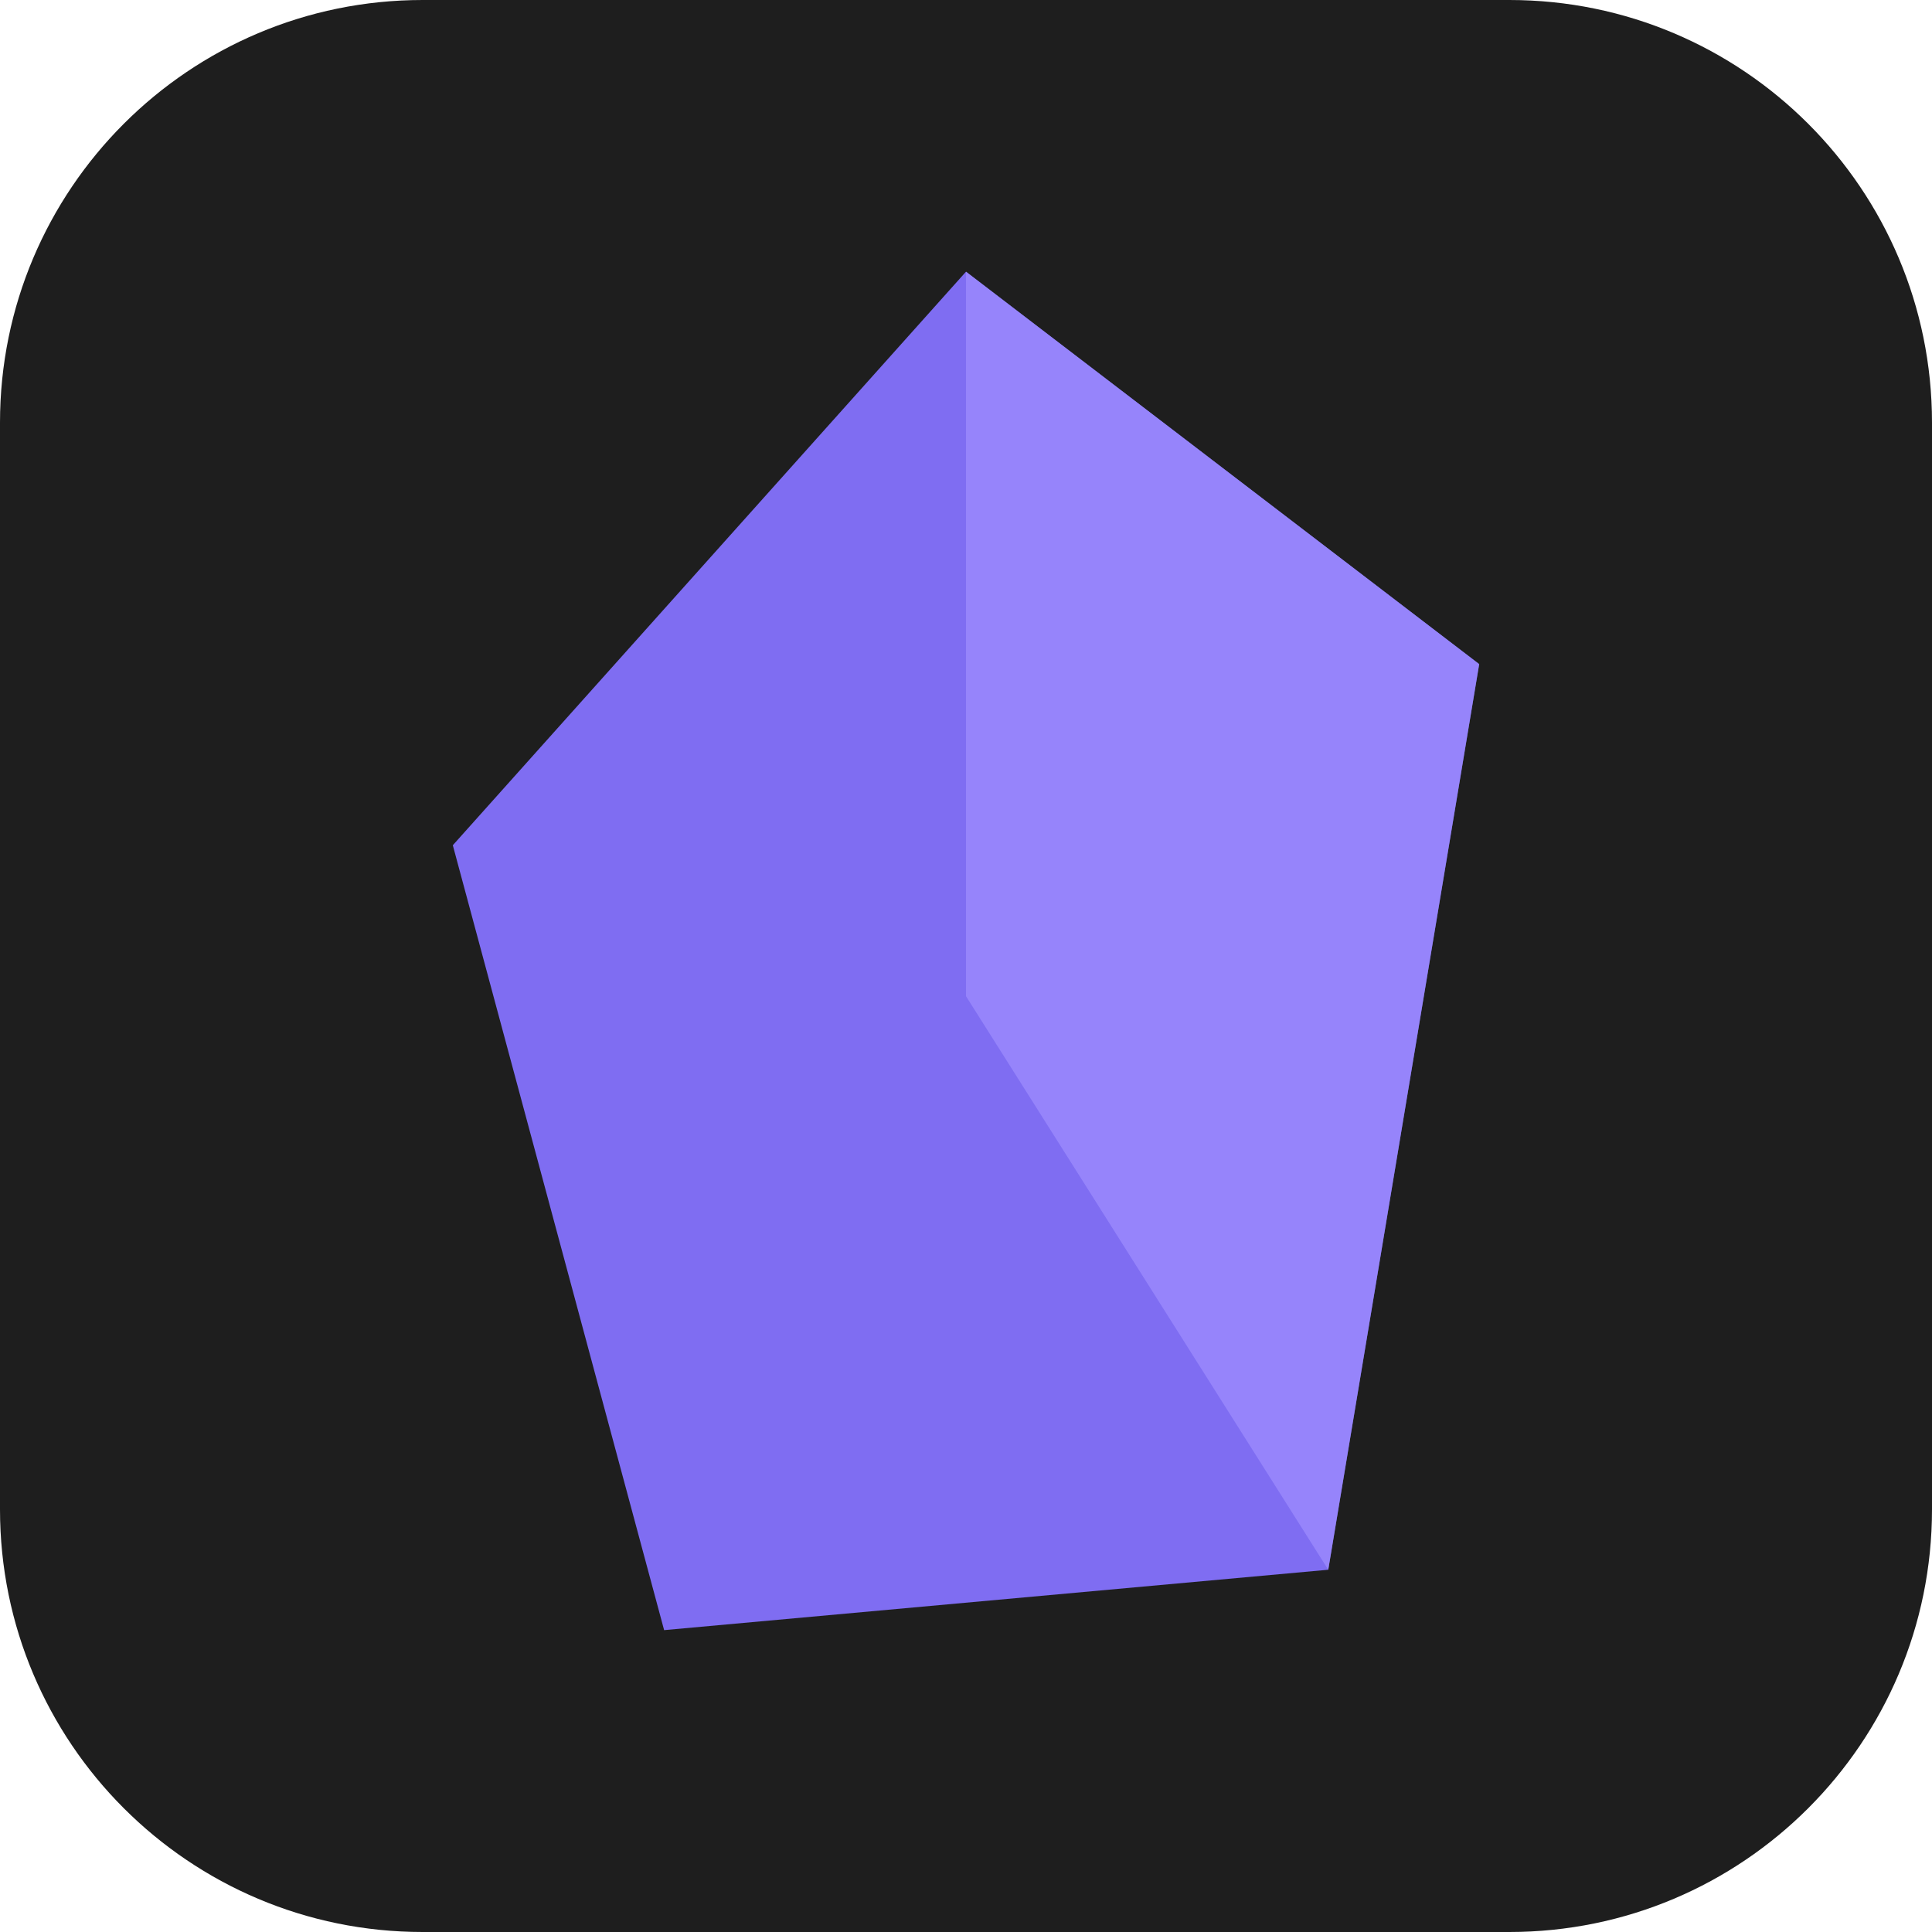
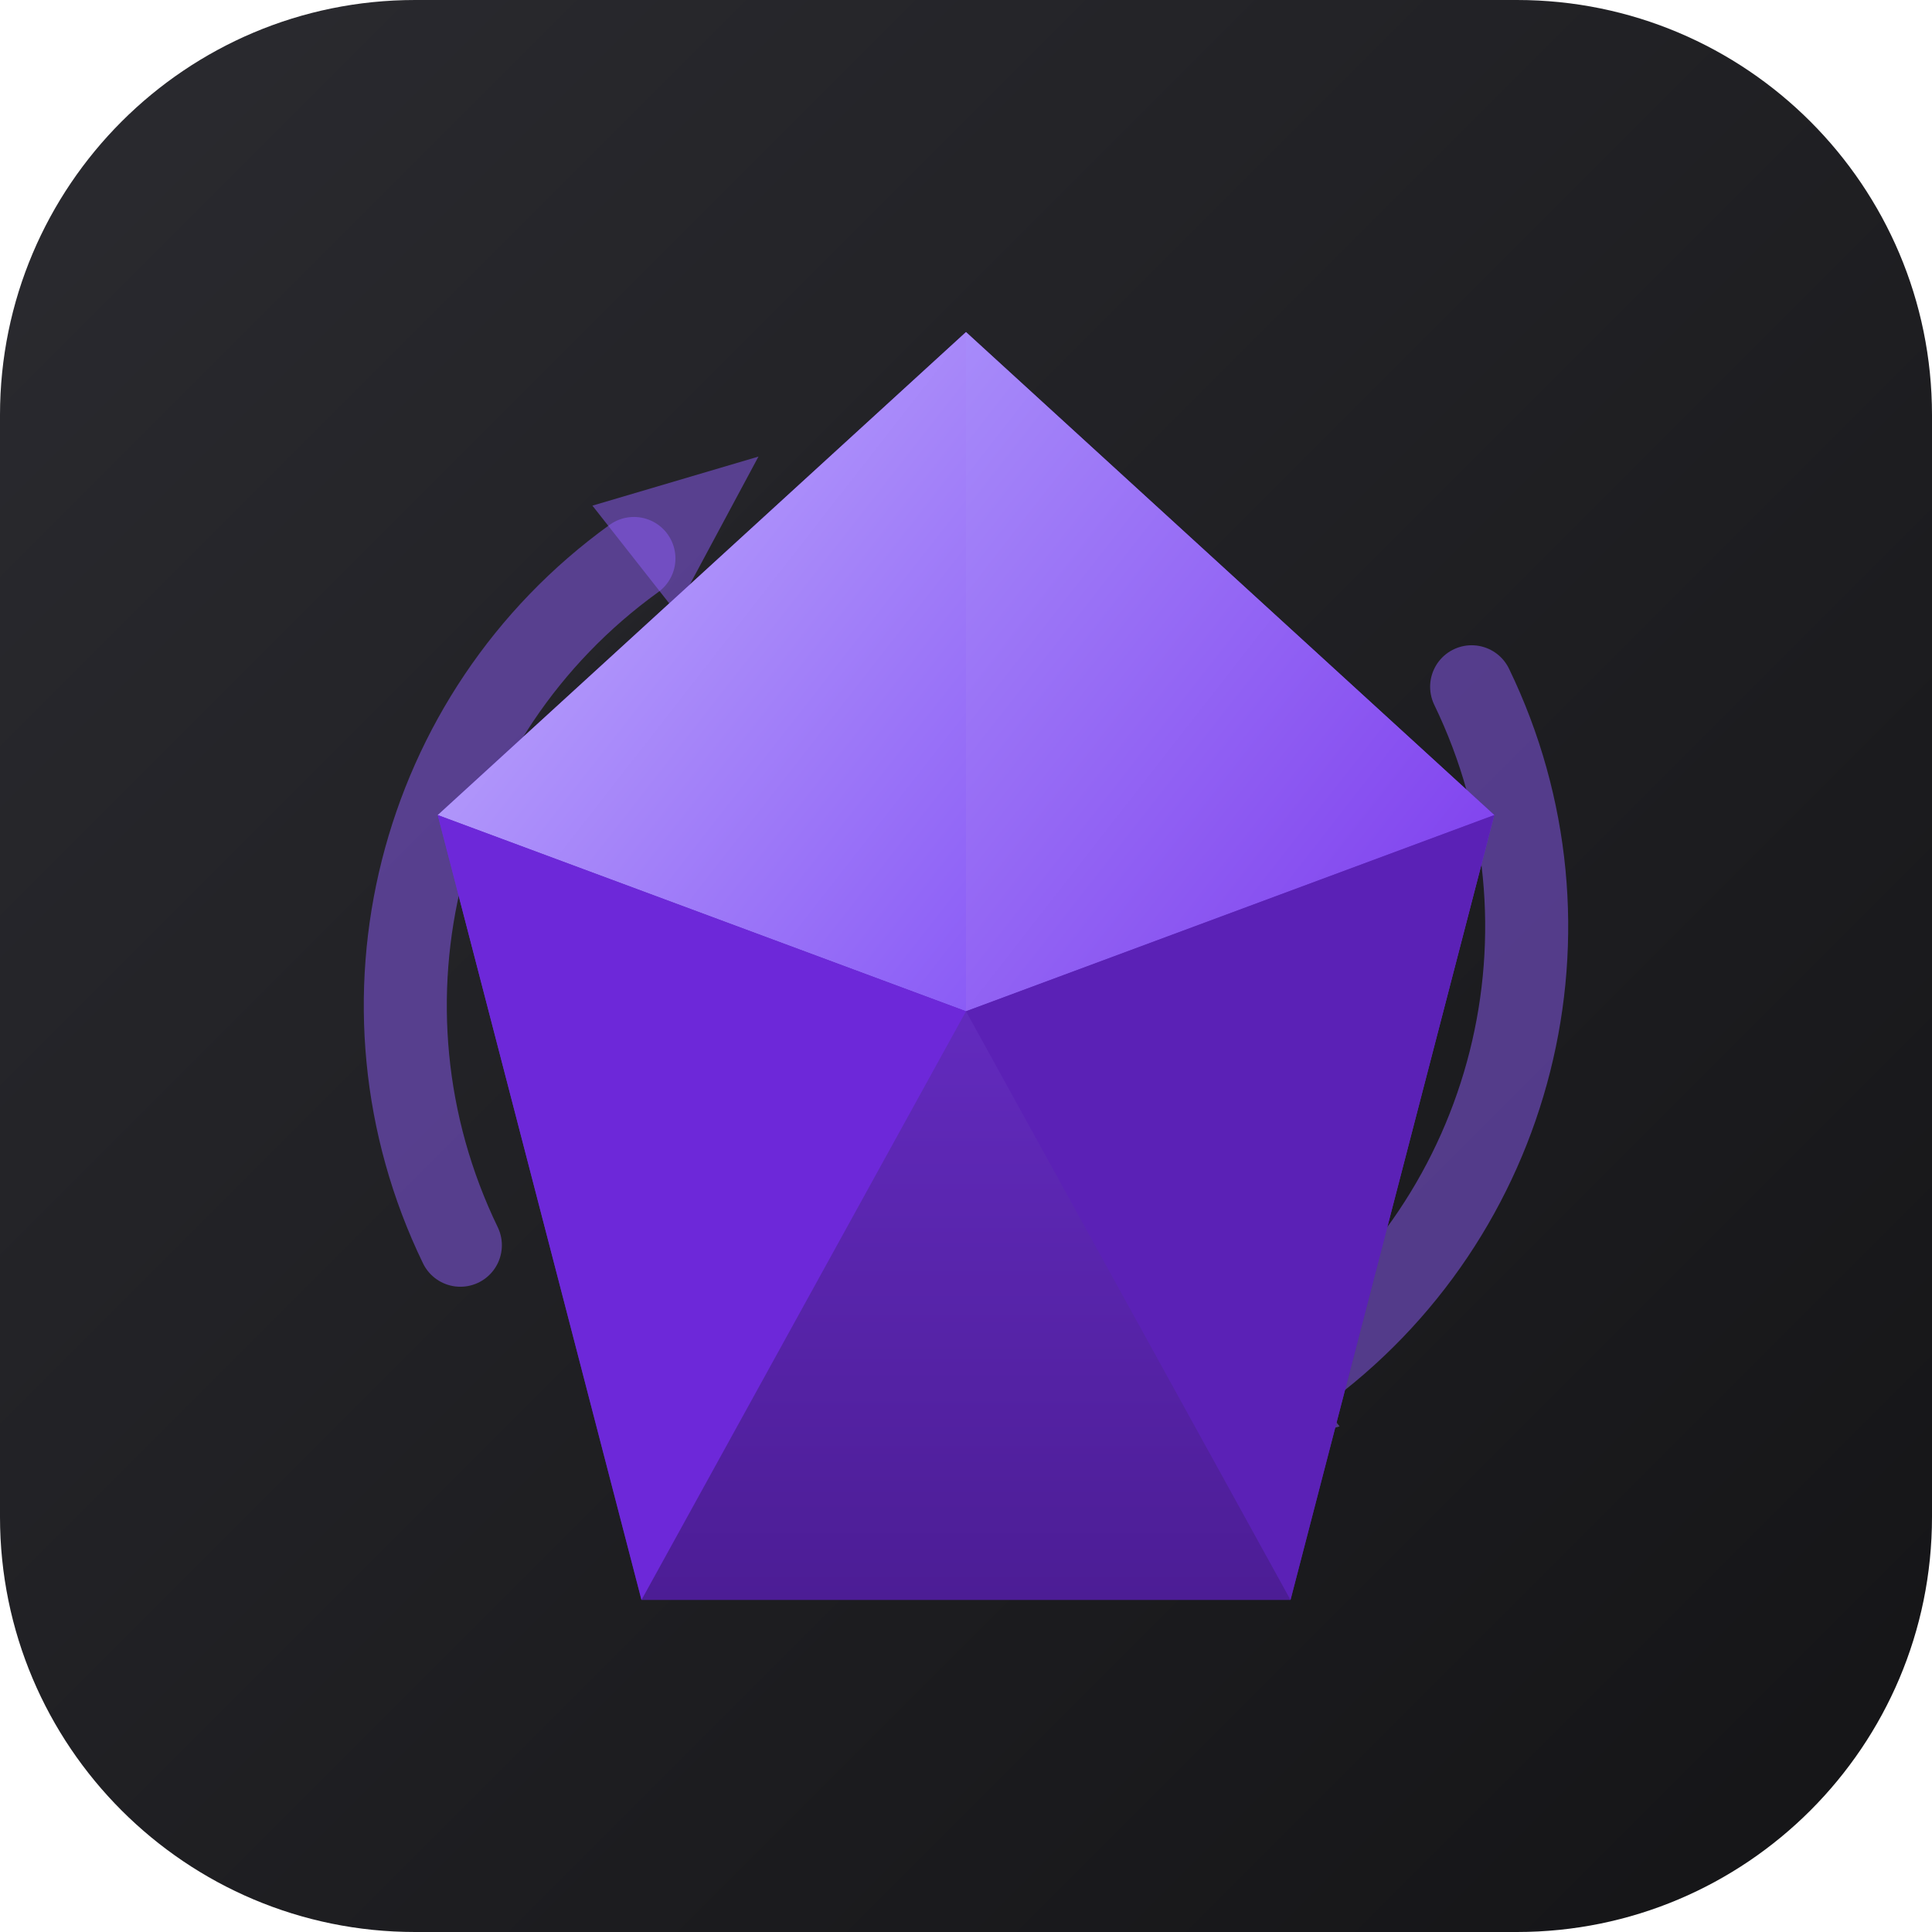
- <svg xmlns="http://www.w3.org/2000/svg" viewBox="0 0 128 128">
-   <rect width="128" height="128" rx="28" fill="#1e1e1e" />
-   <path d="M64 18 L98 44 L88 104 L44 108 L30 56 Z" fill="#7f6df2" />
-   <path d="M64 18 L98 44 L88 104 L64 66 Z" fill="#9f8fff" opacity="0.7" />
+ <svg xmlns="http://www.w3.org/2000/svg" viewBox="0 0 512 512">
+   <defs>
+     <linearGradient id="bg" x1="0" y1="0" x2="1" y2="1">
+       <stop offset="0" stop-color="#2b2b30" />
+       <stop offset="1" stop-color="#141416" />
+     </linearGradient>
+     <linearGradient id="gemTL" x1="0" y1="0" x2="1" y2="1">
+       <stop offset="0" stop-color="#c4b5fd" />
+       <stop offset="1" stop-color="#8b5cf6" />
+     </linearGradient>
+     <linearGradient id="gemTR" x1="0" y1="0" x2="1" y2="1">
+       <stop offset="0" stop-color="#a78bfa" />
+       <stop offset="1" stop-color="#7c3aed" />
+     </linearGradient>
+     <linearGradient id="gemB" x1="0" y1="0" x2="0" y2="1">
+       <stop offset="0" stop-color="#7c3aed" />
+       <stop offset="1" stop-color="#4c1d95" />
+     </linearGradient>
+   </defs>
+   <rect width="512" height="512" rx="110" fill="url(#bg)" />
+   <g stroke="#8b5cf6" stroke-width="22" fill="none" stroke-linecap="round" opacity="0.5">
+     <path d="M 122 330 A 146 146 0 0 1 168 148" />
+     <path d="M 390 182 A 146 146 0 0 1 344 364" />
+   </g>
+   <g fill="#8b5cf6" opacity="0.5">
+     <path d="M201 121 L157 134 L179 162 Z" />
+     <path d="M311 391 L355 378 L333 350 Z" />
+   </g>
+   <path d="M256 88 L396 216 L342 424 L170 424 L116 216 Z" fill="url(#gemB)" />
+   <path d="M256 88 L116 216 L256 268 Z" fill="url(#gemTL)" />
+   <path d="M256 88 L396 216 L256 268 Z" fill="url(#gemTR)" />
+   <path d="M116 216 L256 268 L170 424 Z" fill="#6d28d9" />
+   <path d="M396 216 L256 268 L342 424 Z" fill="#5b21b6" />
</svg>
